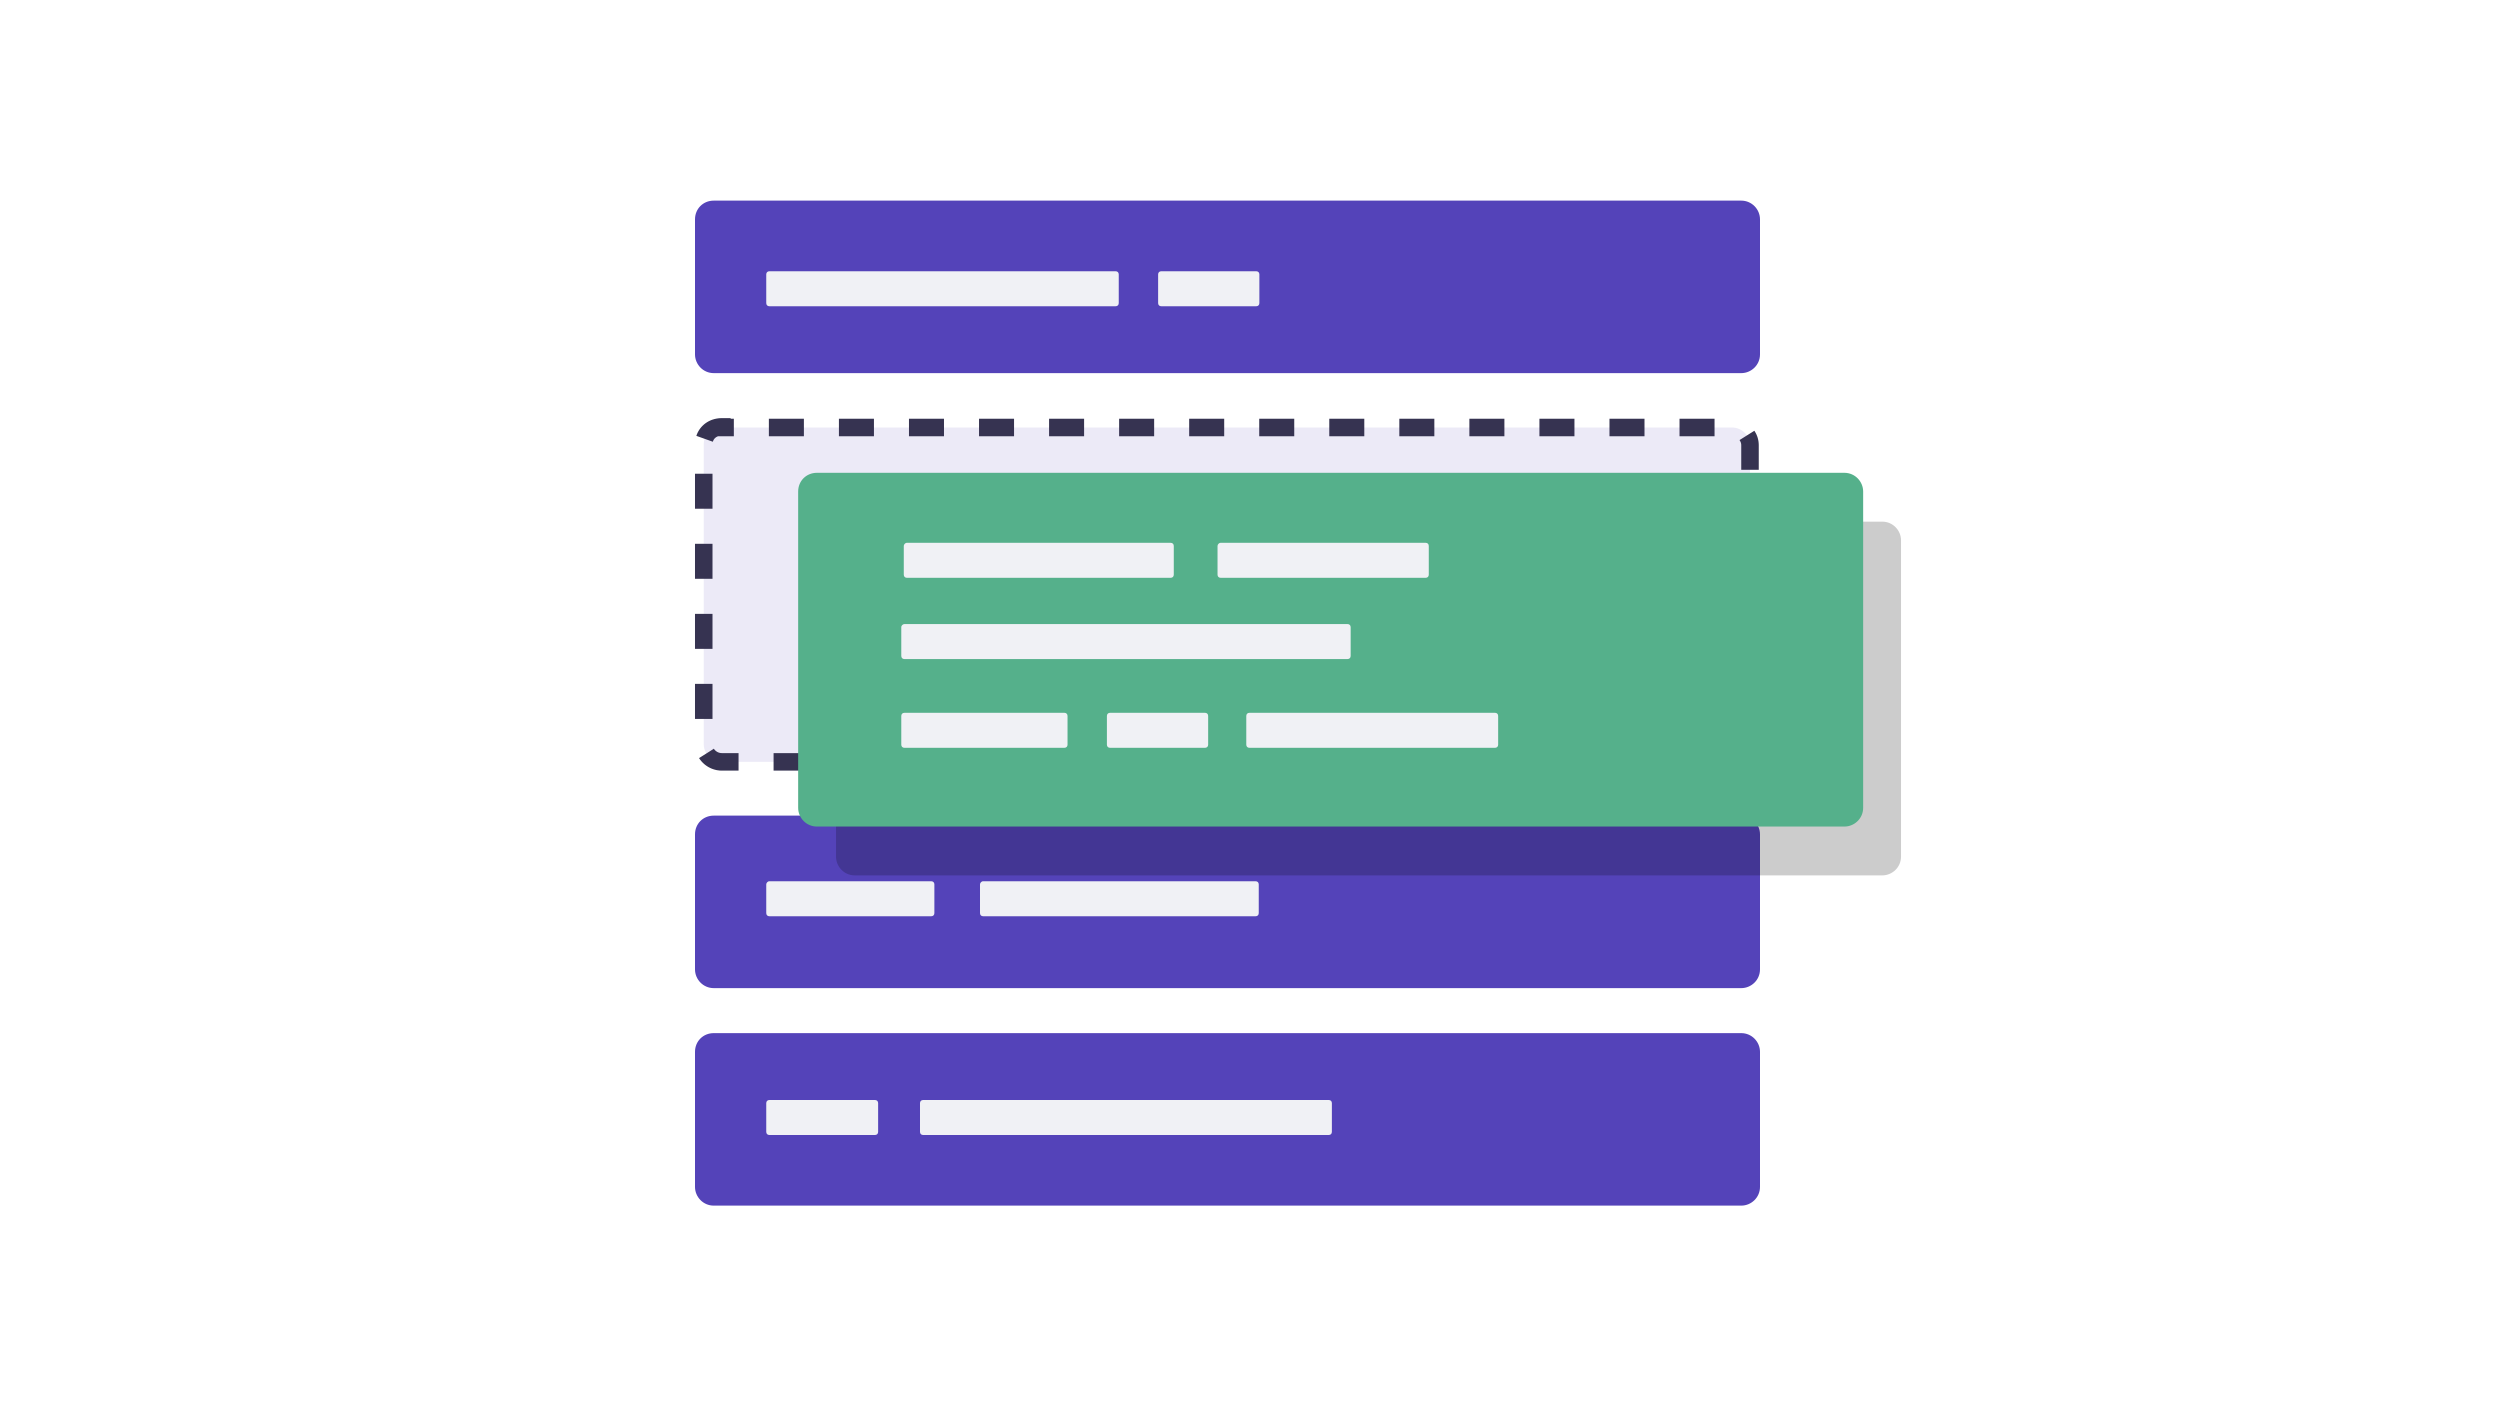
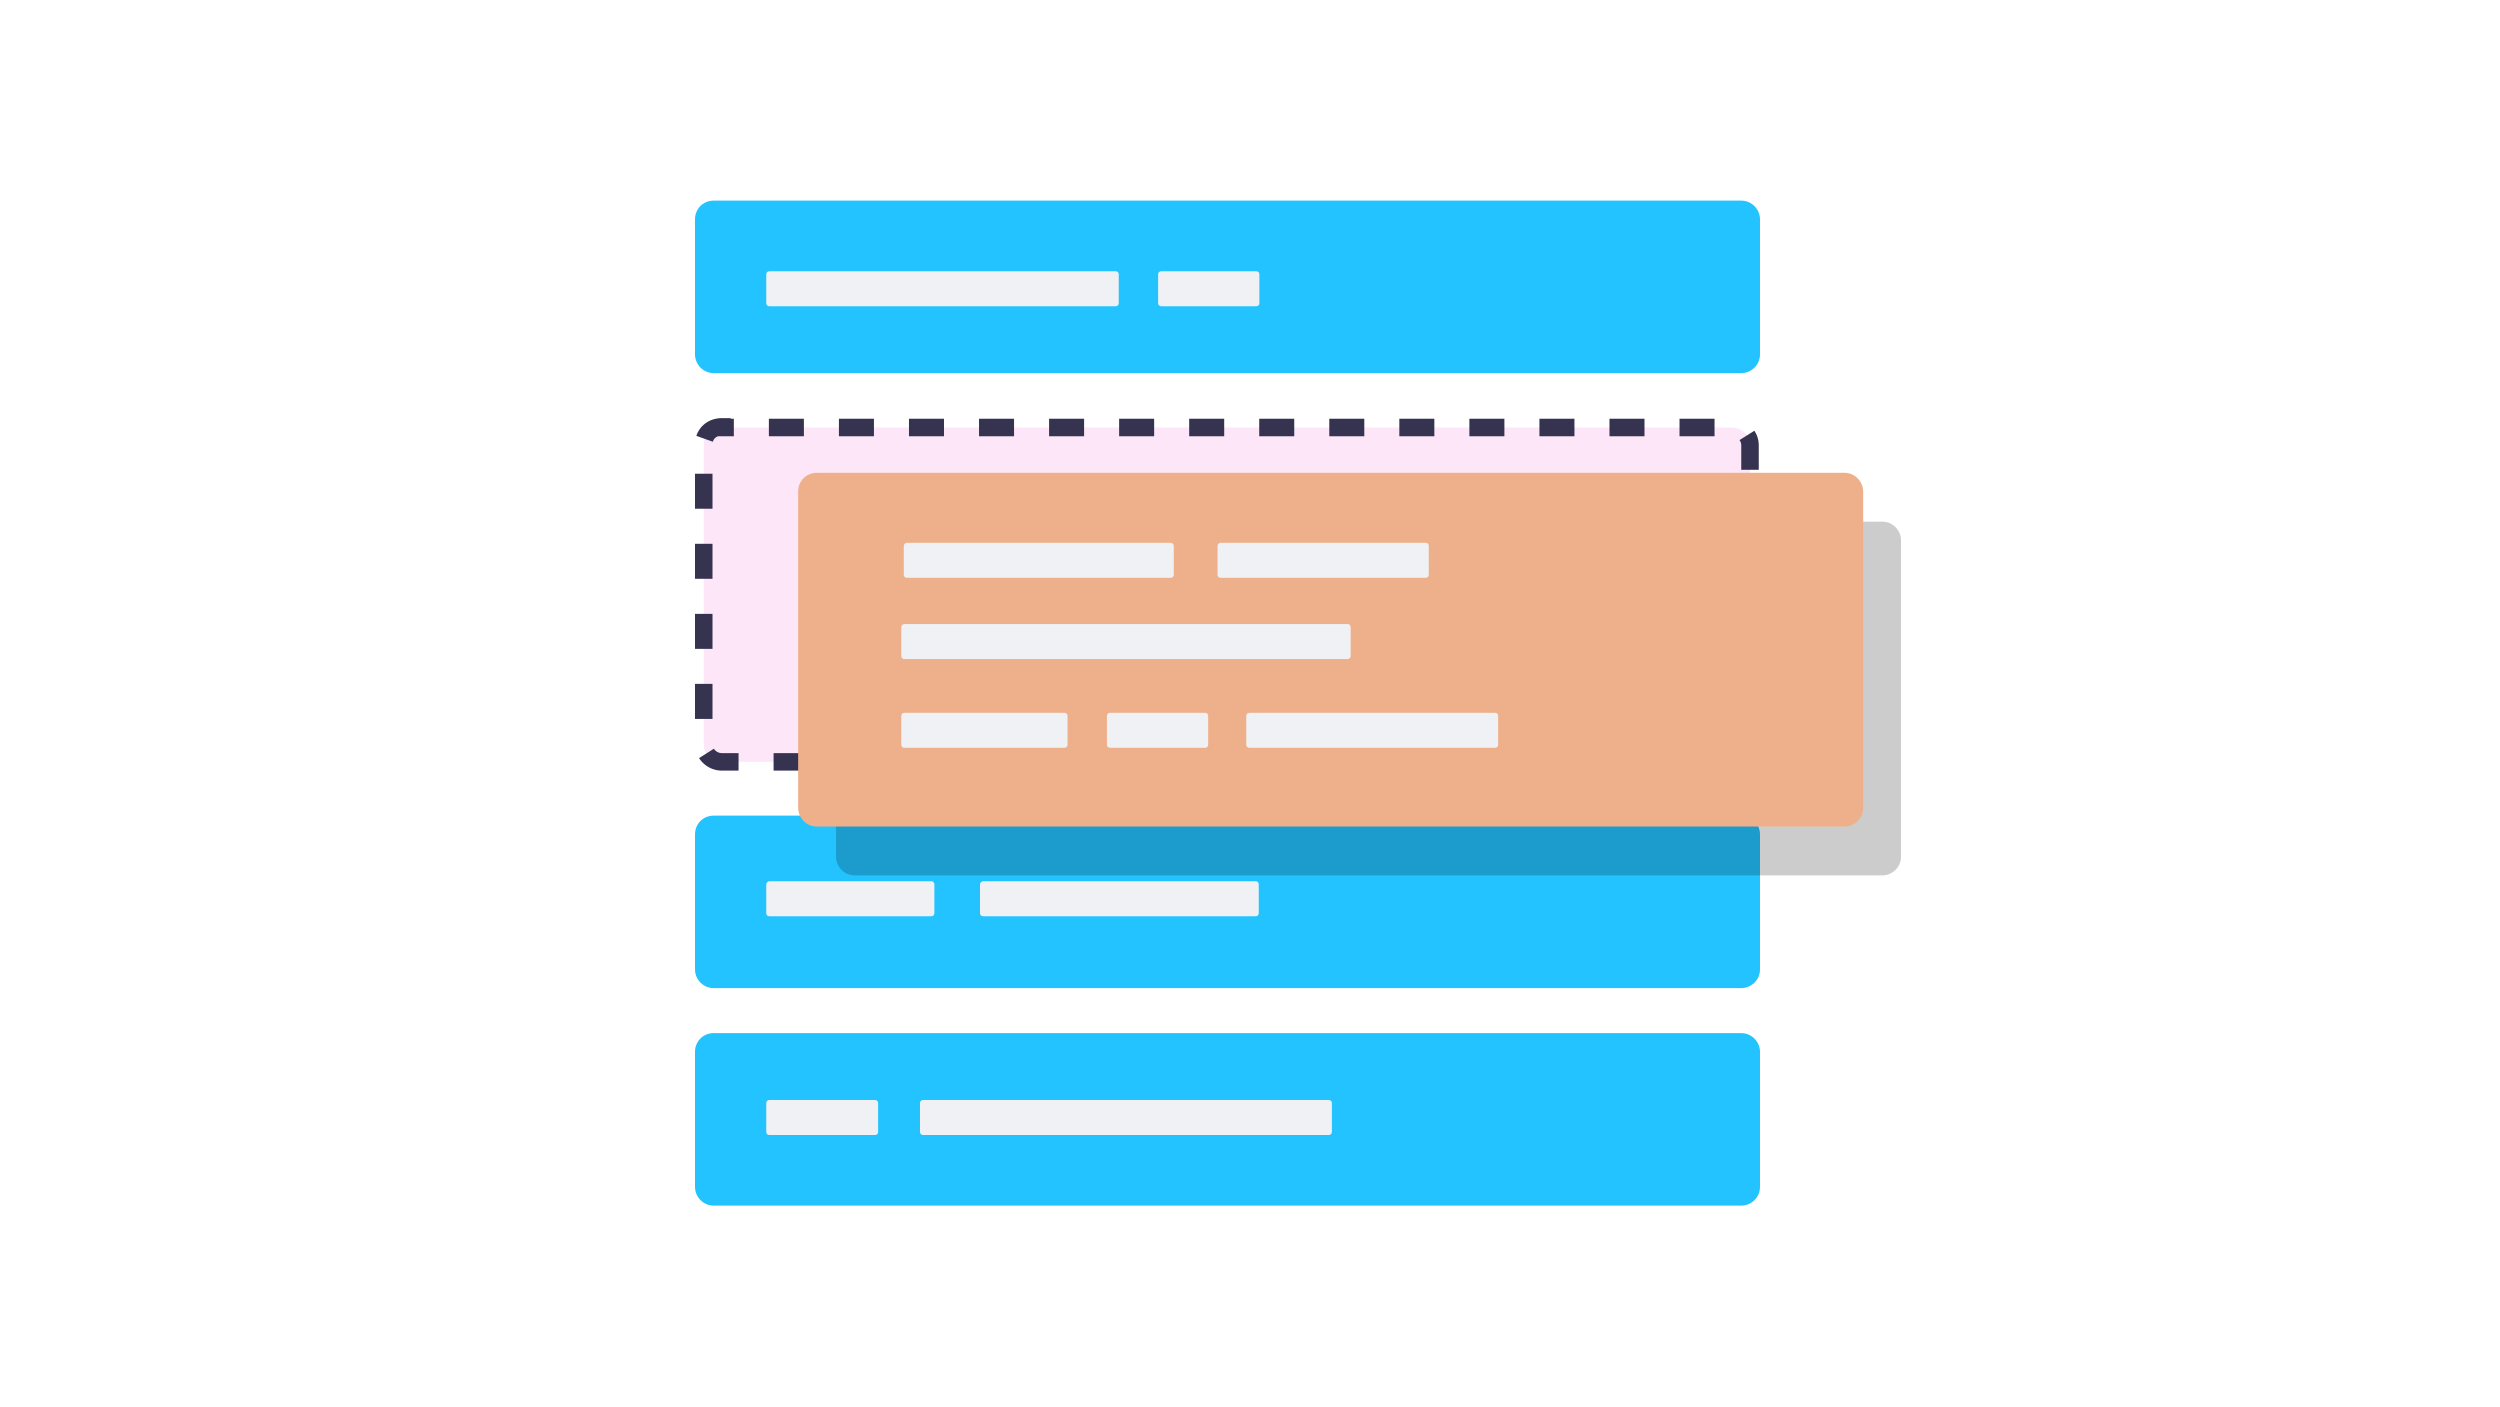
<svg xmlns="http://www.w3.org/2000/svg" version="1.1" id="Layer_1" x="0px" y="0px" viewBox="0 0 400 225" style="enable-background:new 0 0 400 225;" xml:space="preserve">
  <style type="text/css">
	.st0{fill:none;}
- 	.st1{fill:#5443B9;}
+ 	.st1{fill:#22c3ff;}
	.st2{fill:#F0F1F5;}
- 	.st3{fill:#5443B9;fill-opacity:0.11;stroke:#363351;stroke-width:2.802;stroke-dasharray:5.604,5.604;stroke-dashoffset:2;}
+ 	.st3{fill:#ee22B9;fill-opacity:0.11;stroke:#363351;stroke-width:2.802;stroke-dasharray:5.604,5.604;stroke-dashoffset:2;}
	.st4{opacity:0.2;enable-background:new    ;}
- 	.st5{fill:#55B08B;}
+ 	.st5{fill:#EEB08B;}
</style>
  <rect id="rect2480" class="st0" width="400" height="225" />
  <g>
    <path id="path2452" class="st1" d="M114.2,32.1h164.4c1.7,0,3,1.4,3,3v21.6c0,1.7-1.4,3-3,3H114.2c-1.7,0-3-1.4-3-3V35.1   C111.2,33.4,112.5,32.1,114.2,32.1z" />
    <path id="rect2470" class="st2" d="M123.1,43.4h55.4c0.3,0,0.5,0.2,0.5,0.5v4.6c0,0.3-0.2,0.5-0.5,0.5h-55.4   c-0.3,0-0.5-0.2-0.5-0.5v-4.6C122.6,43.6,122.8,43.4,123.1,43.4z" />
    <path id="rect2460-1-0-5-9" class="st2" d="M185.8,43.4H201c0.3,0,0.5,0.2,0.5,0.5v4.6c0,0.3-0.2,0.5-0.5,0.5h-15.2   c-0.3,0-0.5-0.2-0.5-0.5v-4.6C185.3,43.6,185.5,43.4,185.8,43.4z" />
    <path id="path2456" class="st1" d="M114.2,165.3h164.4c1.7,0,3,1.4,3,3v21.6c0,1.7-1.4,3-3,3H114.2c-1.7,0-3-1.4-3-3v-21.6   C111.2,166.6,112.5,165.3,114.2,165.3z" />
    <path id="rect2458" class="st2" d="M123.1,176H140c0.3,0,0.5,0.2,0.5,0.5v4.6c0,0.3-0.2,0.5-0.5,0.5h-16.9c-0.3,0-0.5-0.2-0.5-0.5   v-4.6C122.6,176.2,122.8,176,123.1,176z" />
    <path id="rect2458-7" class="st2" d="M147.7,176h64.9c0.3,0,0.5,0.2,0.5,0.5v4.6c0,0.3-0.2,0.5-0.5,0.5h-64.9   c-0.3,0-0.5-0.2-0.5-0.5v-4.6C147.2,176.2,147.4,176,147.7,176z" />
    <path id="path2456-1" class="st1" d="M114.2,130.5h164.4c1.7,0,3,1.4,3,3v21.6c0,1.7-1.4,3-3,3H114.2c-1.7,0-3-1.4-3-3v-21.6   C111.2,131.8,112.5,130.5,114.2,130.5z" />
    <path id="rect2458-3" class="st2" d="M123.1,141H149c0.3,0,0.5,0.2,0.5,0.5v4.6c0,0.3-0.2,0.5-0.5,0.5h-25.9   c-0.3,0-0.5-0.2-0.5-0.5v-4.6C122.6,141.3,122.8,141,123.1,141z" />
    <path id="rect2458-7-1" class="st2" d="M157.3,141h43.6c0.3,0,0.5,0.2,0.5,0.5v4.6c0,0.3-0.2,0.5-0.5,0.5h-43.6   c-0.3,0-0.5-0.2-0.5-0.5v-4.6C156.8,141.3,157,141,157.3,141z" />
    <path id="path2454-0" class="st3" d="M115.5,68.3c-1.7,0-2.9,1.2-2.9,2.8v5.3v15.2v1.6V97v1.6v15.2v5.3c0,1.5,1.3,2.8,2.9,2.8   h161.6c1.6,0,2.9-1.2,2.9-2.8v-5.3V98.5V97v-3.8v-1.6V76.5v-5.3c0-1.5-1.3-2.8-2.9-2.8H115.5z" />
    <g id="g3862" transform="translate(4.464608,2.361881)">
      <path id="path2454-9" class="st4" d="M132.3,81.1c-1.7,0-3,1.3-3,3v5.6v16v1.7v4v1.7v16v5.6c0,1.6,1.3,3,3,3h164.4    c1.6,0,3-1.3,3-3v-5.6v-16v-1.7v-4v-1.7v-16v-5.6c0-1.6-1.3-3-3-3H132.3z" />
      <g id="g3292" transform="translate(10.84027,3.087796)">
        <path id="path2454" class="st5" d="M115.4,70.2c-1.7,0-3,1.3-3,3v5.6v16v1.7v4v1.7v16v5.6c0,1.6,1.3,3,3,3h164.4c1.6,0,3-1.3,3-3     v-5.6v-16v-1.7v-4v-1.7v-16v-5.6c0-1.6-1.3-3-3-3L115.4,70.2z" />
        <path id="rect2460" class="st2" d="M129.8,81.4H172c0.3,0,0.5,0.2,0.5,0.5v4.6c0,0.3-0.2,0.5-0.5,0.5h-42.2     c-0.3,0-0.5-0.2-0.5-0.5v-4.6C129.3,81.7,129.5,81.4,129.8,81.4z" />
        <path id="rect2470-0" class="st2" d="M129.4,94.4h70.9c0.3,0,0.5,0.2,0.5,0.5v4.6c0,0.3-0.2,0.5-0.5,0.5h-70.9     c-0.3,0-0.5-0.2-0.5-0.5v-4.6C128.9,94.6,129.2,94.4,129.4,94.4z" />
        <path id="rect2460-1" class="st2" d="M180,81.4h32.8c0.3,0,0.5,0.2,0.5,0.5v4.6c0,0.3-0.2,0.5-0.5,0.5H180     c-0.3,0-0.5-0.2-0.5-0.5v-4.6C179.5,81.7,179.7,81.4,180,81.4z" />
        <path id="rect2460-1-0" class="st2" d="M129.4,108.6H155c0.3,0,0.5,0.2,0.5,0.5v4.6c0,0.3-0.2,0.5-0.5,0.5h-25.6     c-0.3,0-0.5-0.2-0.5-0.5v-4.6C128.9,108.8,129.1,108.6,129.4,108.6z" />
        <path id="rect2460-1-0-5" class="st2" d="M162.3,108.6h15.2c0.3,0,0.5,0.2,0.5,0.5v4.6c0,0.3-0.2,0.5-0.5,0.5h-15.2     c-0.3,0-0.5-0.2-0.5-0.5v-4.6C161.8,108.8,162,108.6,162.3,108.6z" />
        <path id="rect2460-1-0-5-1" class="st2" d="M184.6,108.6h39.3c0.3,0,0.5,0.2,0.5,0.5v4.6c0,0.3-0.2,0.5-0.5,0.5h-39.3     c-0.3,0-0.5-0.2-0.5-0.5v-4.6C184.1,108.8,184.3,108.6,184.6,108.6z" />
      </g>
    </g>
  </g>
</svg>
